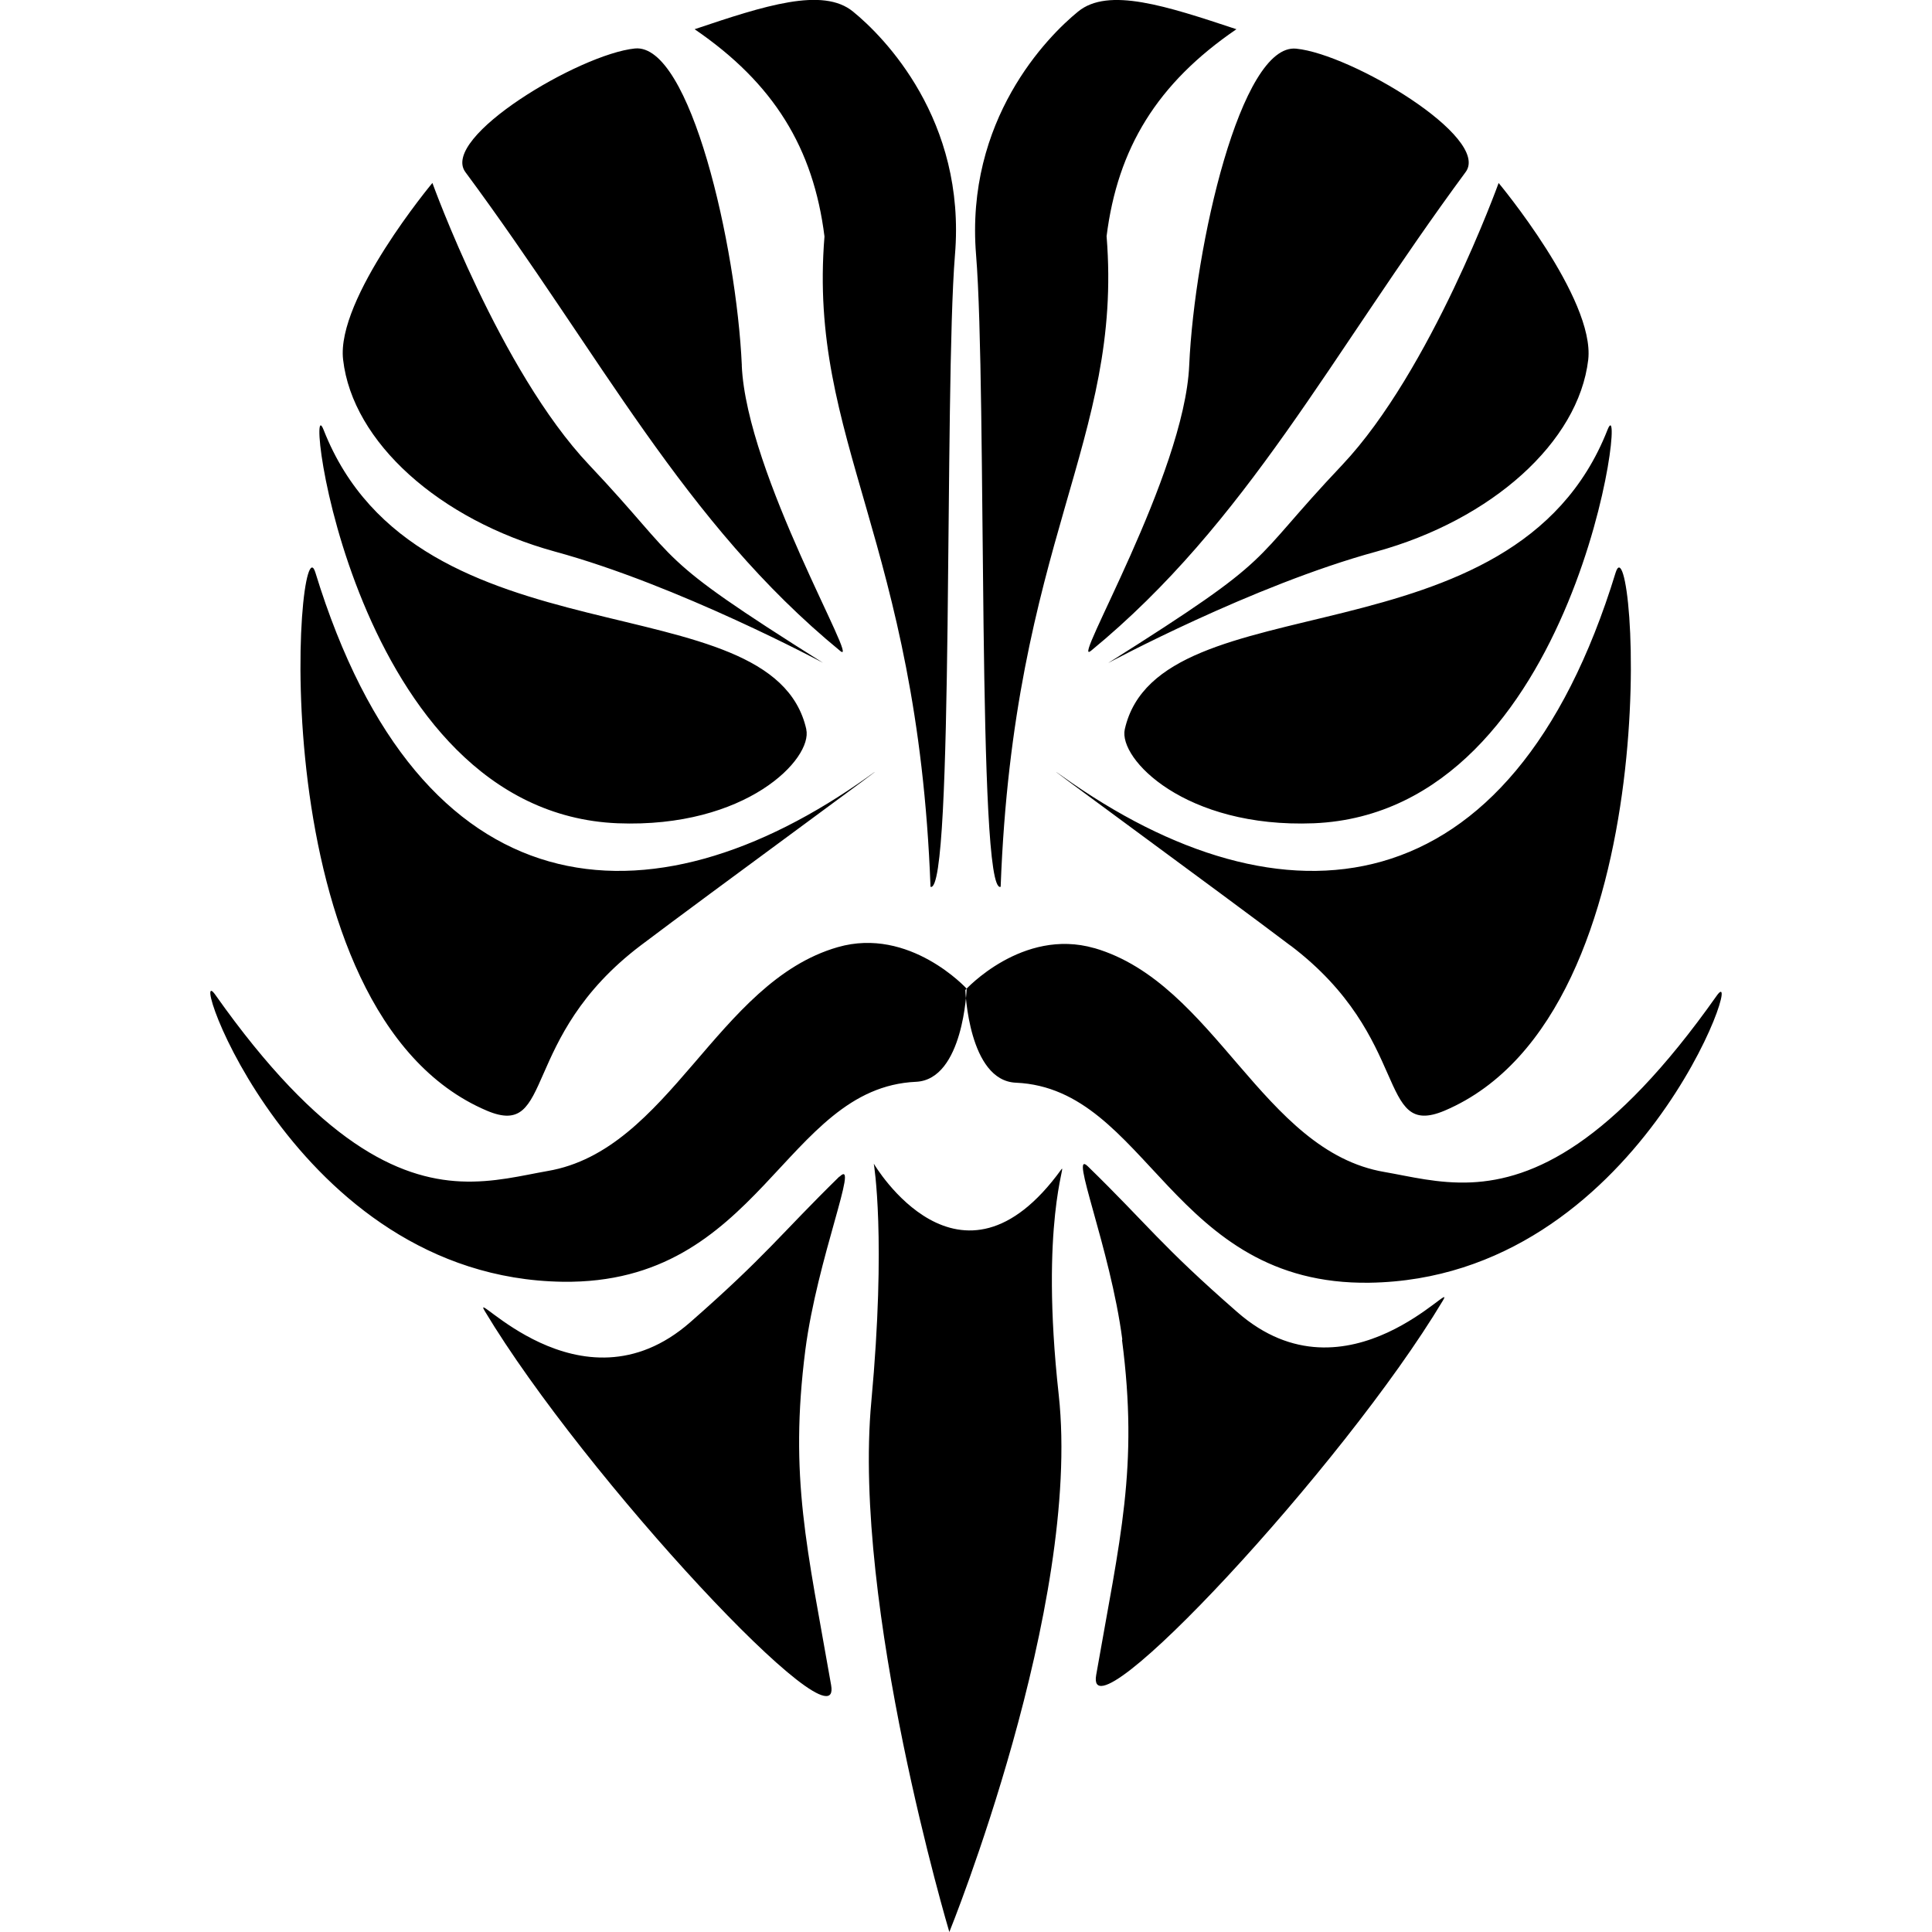
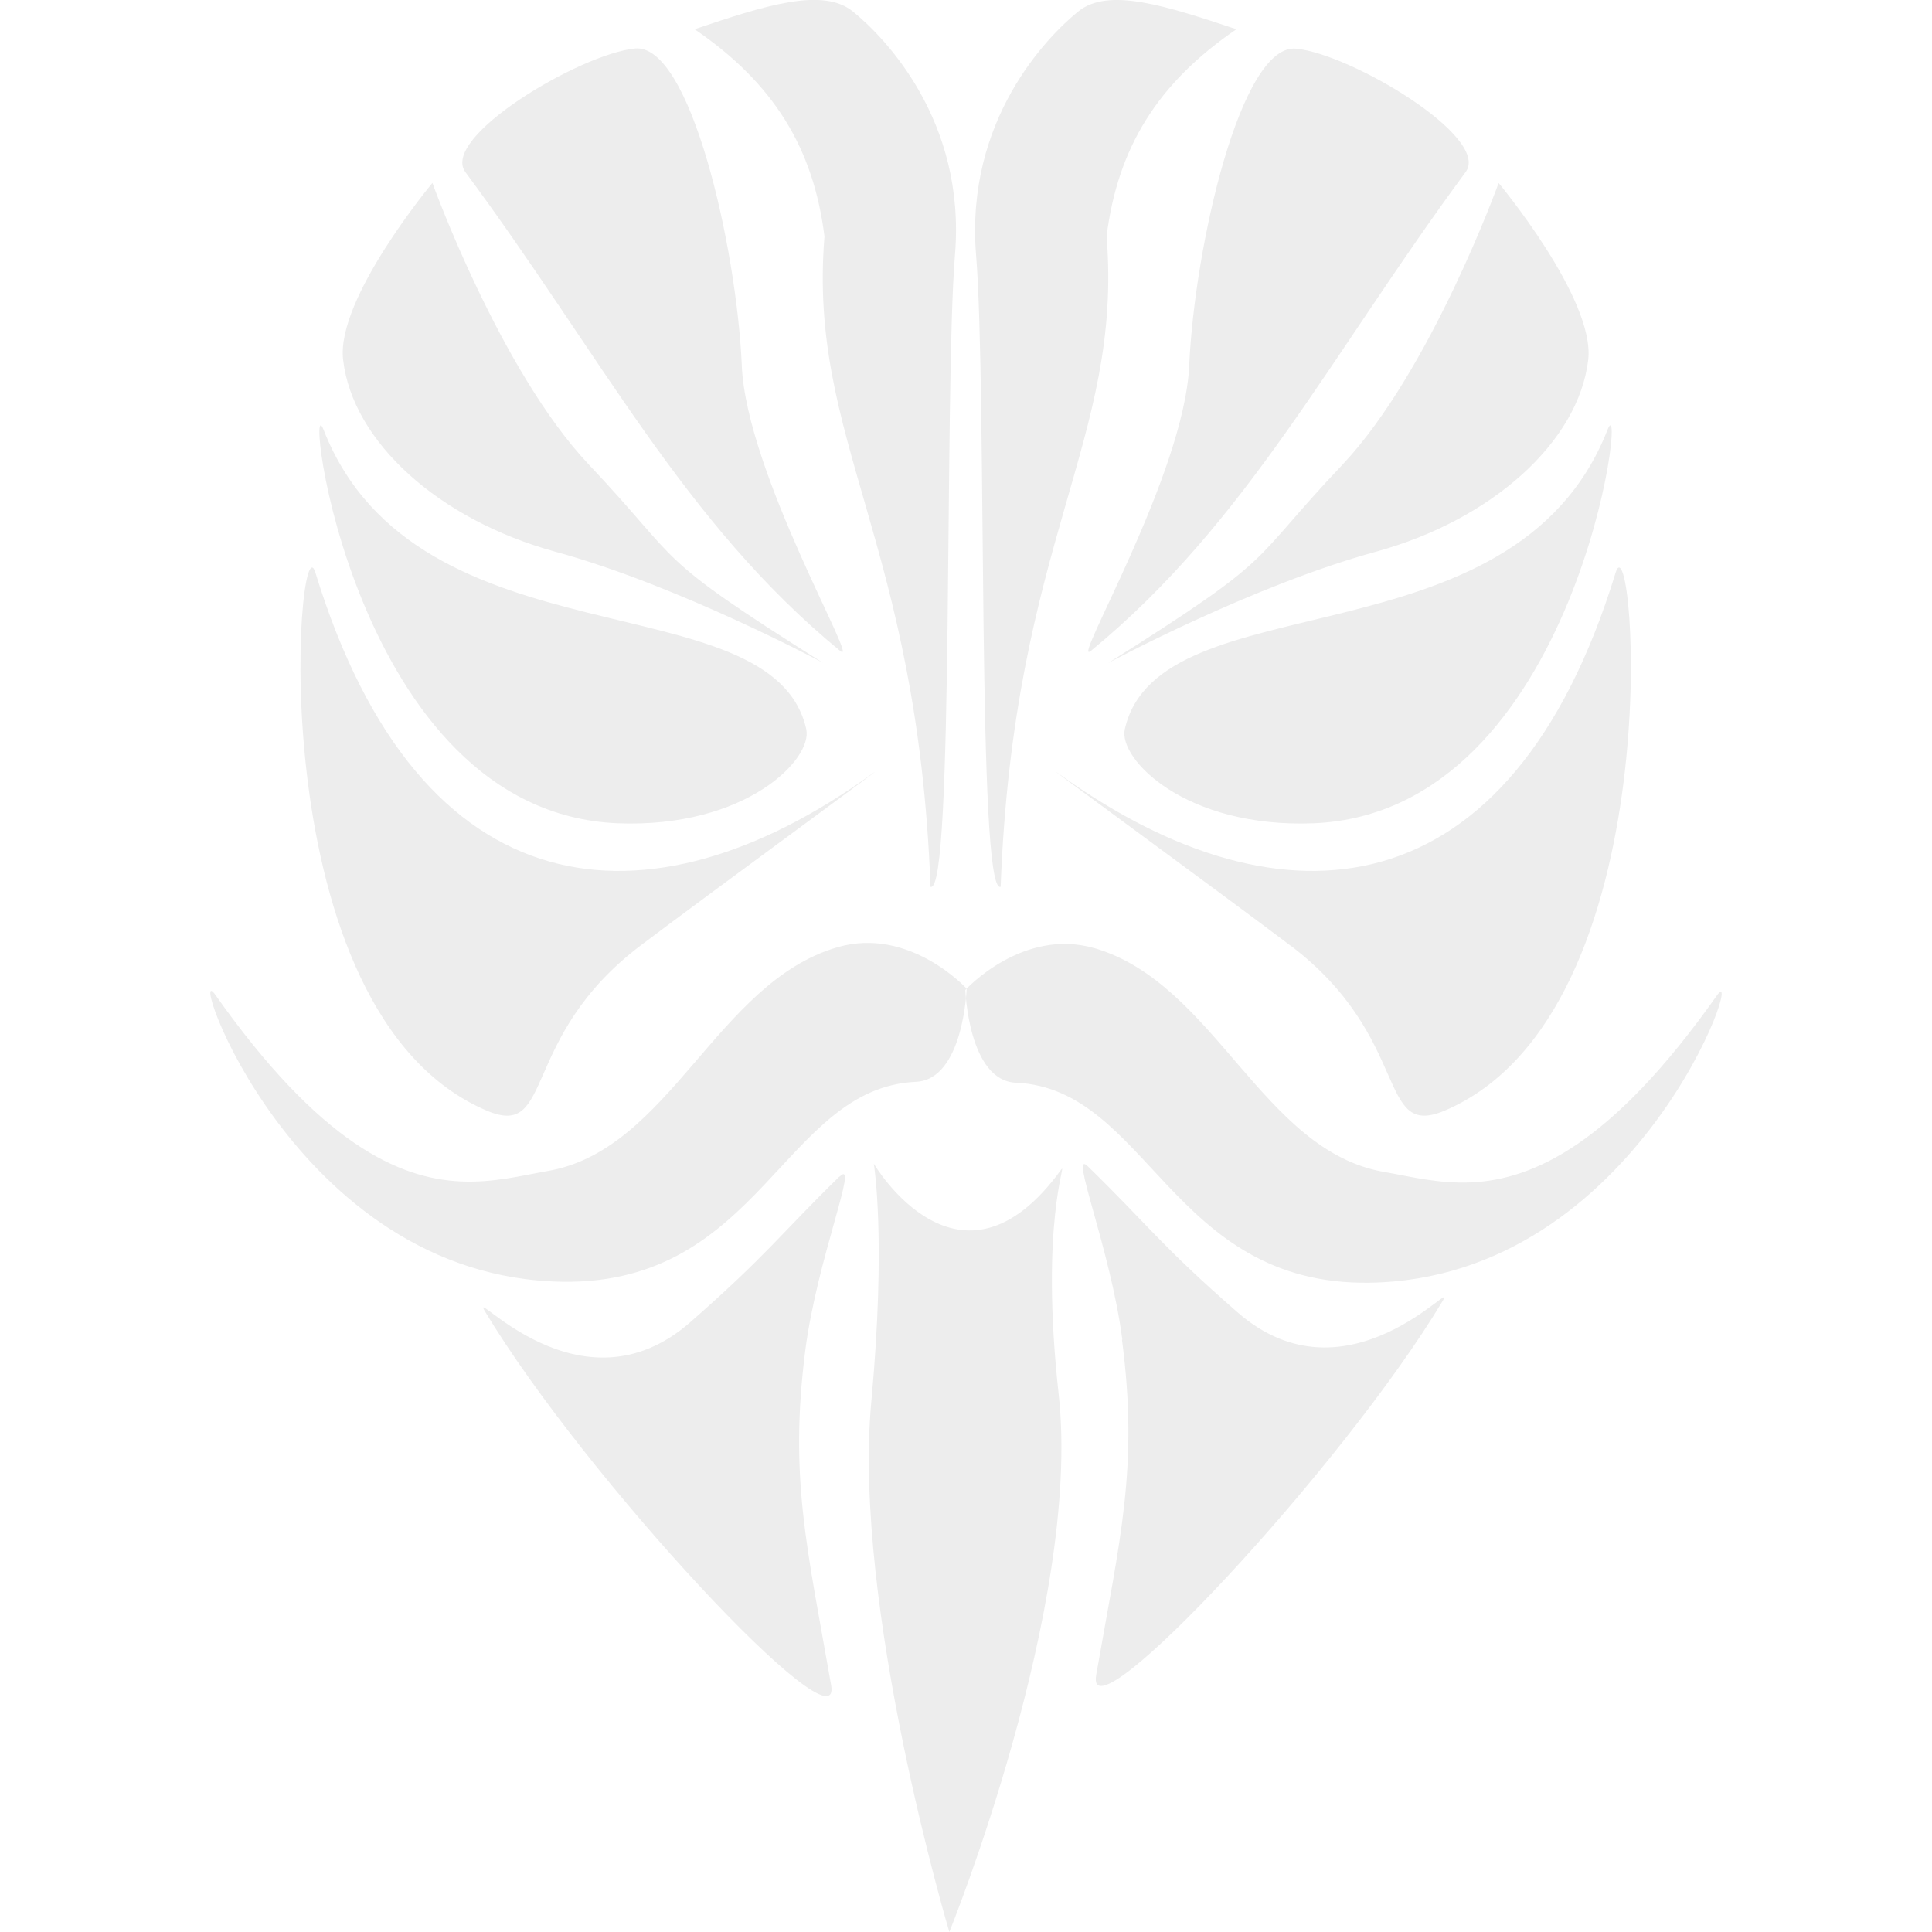
- <svg xmlns="http://www.w3.org/2000/svg" fill="#000000" width="800px" height="800px" viewBox="0 0 32 32">
+ <svg xmlns="http://www.w3.org/2000/svg" fill="#ededed" width="800px" height="800px" viewBox="0 0 32 32">
  <path d="M14.473 19.276c0 0 0.209 1.229-0.041 3.937-0.317 3.396 1.292 8.787 1.292 8.787s2.193-5.401 1.812-8.896c-0.317-2.864 0.141-3.869 0.043-3.735-1.683 2.328-3.105-0.093-3.105-0.093zM18.584 22.193c0.276 2.119-0.032 3.28-0.428 5.552-0.197 1.145 4.095-3.453 5.74-6.199 0.276-0.453-1.573 1.787-3.401 0.188-1.271-1.109-1.484-1.448-2.473-2.412-0.328-0.328 0.369 1.349 0.567 2.865zM13.901 19.489c-0.984 0.964-1.204 1.303-2.469 2.412-1.828 1.599-3.677-0.641-3.401-0.183 1.647 2.745 5.939 7.344 5.735 6.193-0.396-2.272-0.697-3.433-0.427-5.552 0.197-1.516 0.901-3.193 0.568-2.871zM18.125 15.703c2.005 0.584 2.781 3.365 4.807 3.709 0.417 0.072 0.891 0.197 1.437 0.172 1.027-0.048 2.328-0.631 4.063-3.089 0.511-0.729-1.276 4.683-5.749 4.751-3.281 0.047-3.667-3.215-5.855-3.313-0.787-0.031-0.839-1.536-0.839-1.536s0.943-1.036 2.136-0.693zM13.875 15.688c-2.005 0.577-2.781 3.364-4.807 3.708-0.417 0.073-0.891 0.197-1.437 0.172-1.027-0.047-2.328-0.631-4.063-3.089-0.511-0.729 1.276 4.683 5.749 4.751 3.281 0.047 3.667-3.213 5.855-3.312 0.787-0.037 0.839-1.543 0.839-1.543s-0.943-1.031-2.136-0.687zM21.375 15.661c2.021 1.532 1.417 3.213 2.552 2.735 3.813-1.62 3.147-9.917 2.833-8.912-1.733 5.656-5.52 5.975-9.167 3.371-0.713-0.505 2.647 1.948 3.781 2.807zM14.391 12.855c-3.645 2.604-7.432 2.285-9.167-3.371-0.307-1.005-0.973 7.292 2.839 8.912 1.131 0.479 0.525-1.203 2.547-2.735 1.136-0.859 4.495-3.312 3.781-2.807zM21.76 13.636c4.396-0.183 5.209-7.396 4.865-6.516-1.552 3.953-7.432 2.464-7.995 4.959-0.109 0.489 1 1.64 3.129 1.557zM13.355 12.079c-0.563-2.495-6.443-1.005-7.995-4.959-0.344-0.88 0.468 6.333 4.869 6.516 2.131 0.083 3.235-1.068 3.125-1.557zM18.36 10.979c0 0 2.389-1.285 4.437-1.843 1.911-0.527 3.348-1.813 3.509-3.177 0.115-1.011-1.484-2.928-1.484-2.928s-1.12 3.109-2.588 4.667c-1.604 1.693-0.995 1.464-3.875 3.281zM9.755 7.697c-1.473-1.557-2.593-4.667-2.593-4.667s-1.599 1.917-1.479 2.928c0.156 1.364 1.593 2.651 3.505 3.177 2.047 0.557 4.443 1.843 4.443 1.843-2.885-1.817-2.276-1.588-3.876-3.281zM18.068 10.781c2.588-2.125 3.968-4.896 6.208-7.932 0.421-0.573-1.891-1.953-2.807-2.043-0.917-0.093-1.683 3.272-1.772 5.245-0.077 1.808-1.979 5.016-1.629 4.729zM12.287 6.052c-0.089-1.979-0.855-5.339-1.771-5.249-0.917 0.093-3.229 1.473-2.808 2.047 2.245 3.031 3.62 5.807 6.209 7.932 0.348 0.287-1.553-2.927-1.631-4.729zM18.328 3.917c0.183-1.464 0.839-2.537 2.151-3.433-1.161-0.385-2.124-0.703-2.624-0.291-0.505 0.411-1.871 1.791-1.688 4.031 0.183 2.245 0.011 10.62 0.407 10.464 0.213-5.735 2.025-7.385 1.755-10.771zM15.412 14.688c0.395 0.151 0.224-8.224 0.405-10.464 0.188-2.24-1.181-3.62-1.687-4.031-0.5-0.412-1.464-0.1-2.625 0.291 1.312 0.896 1.968 1.969 2.151 3.433-0.276 3.385 1.541 5.031 1.756 10.765z" />
</svg>
